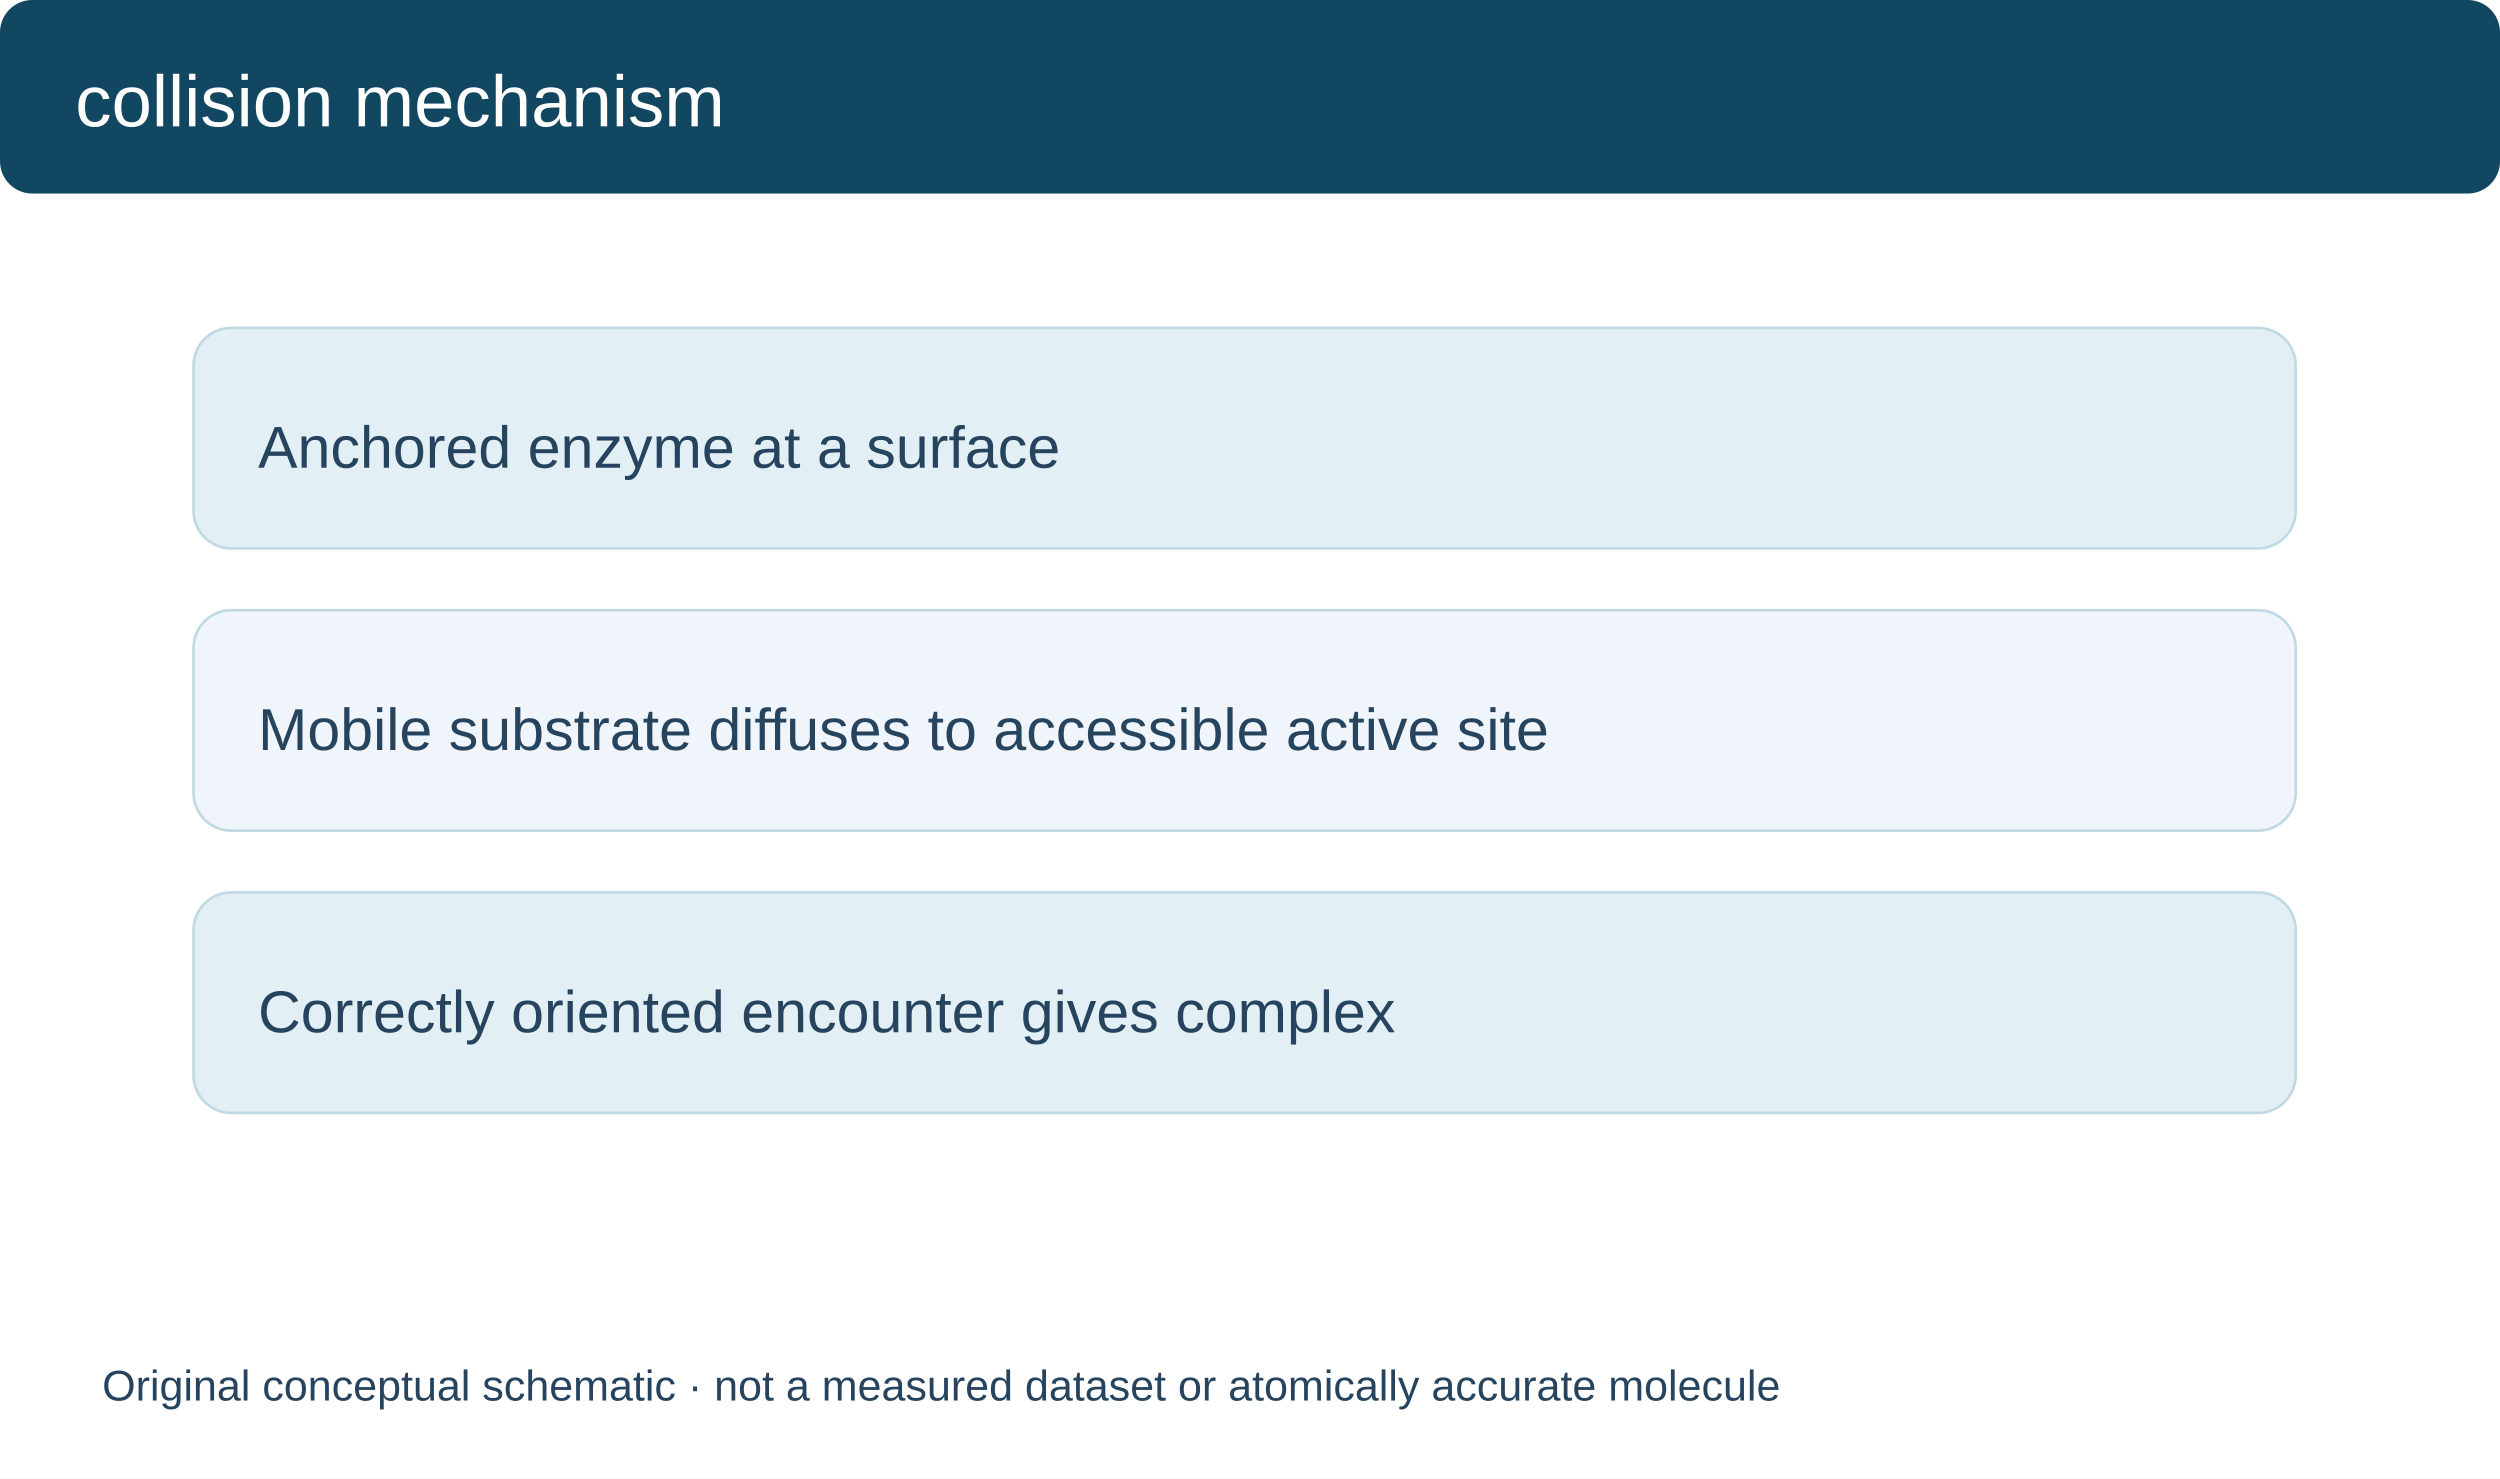
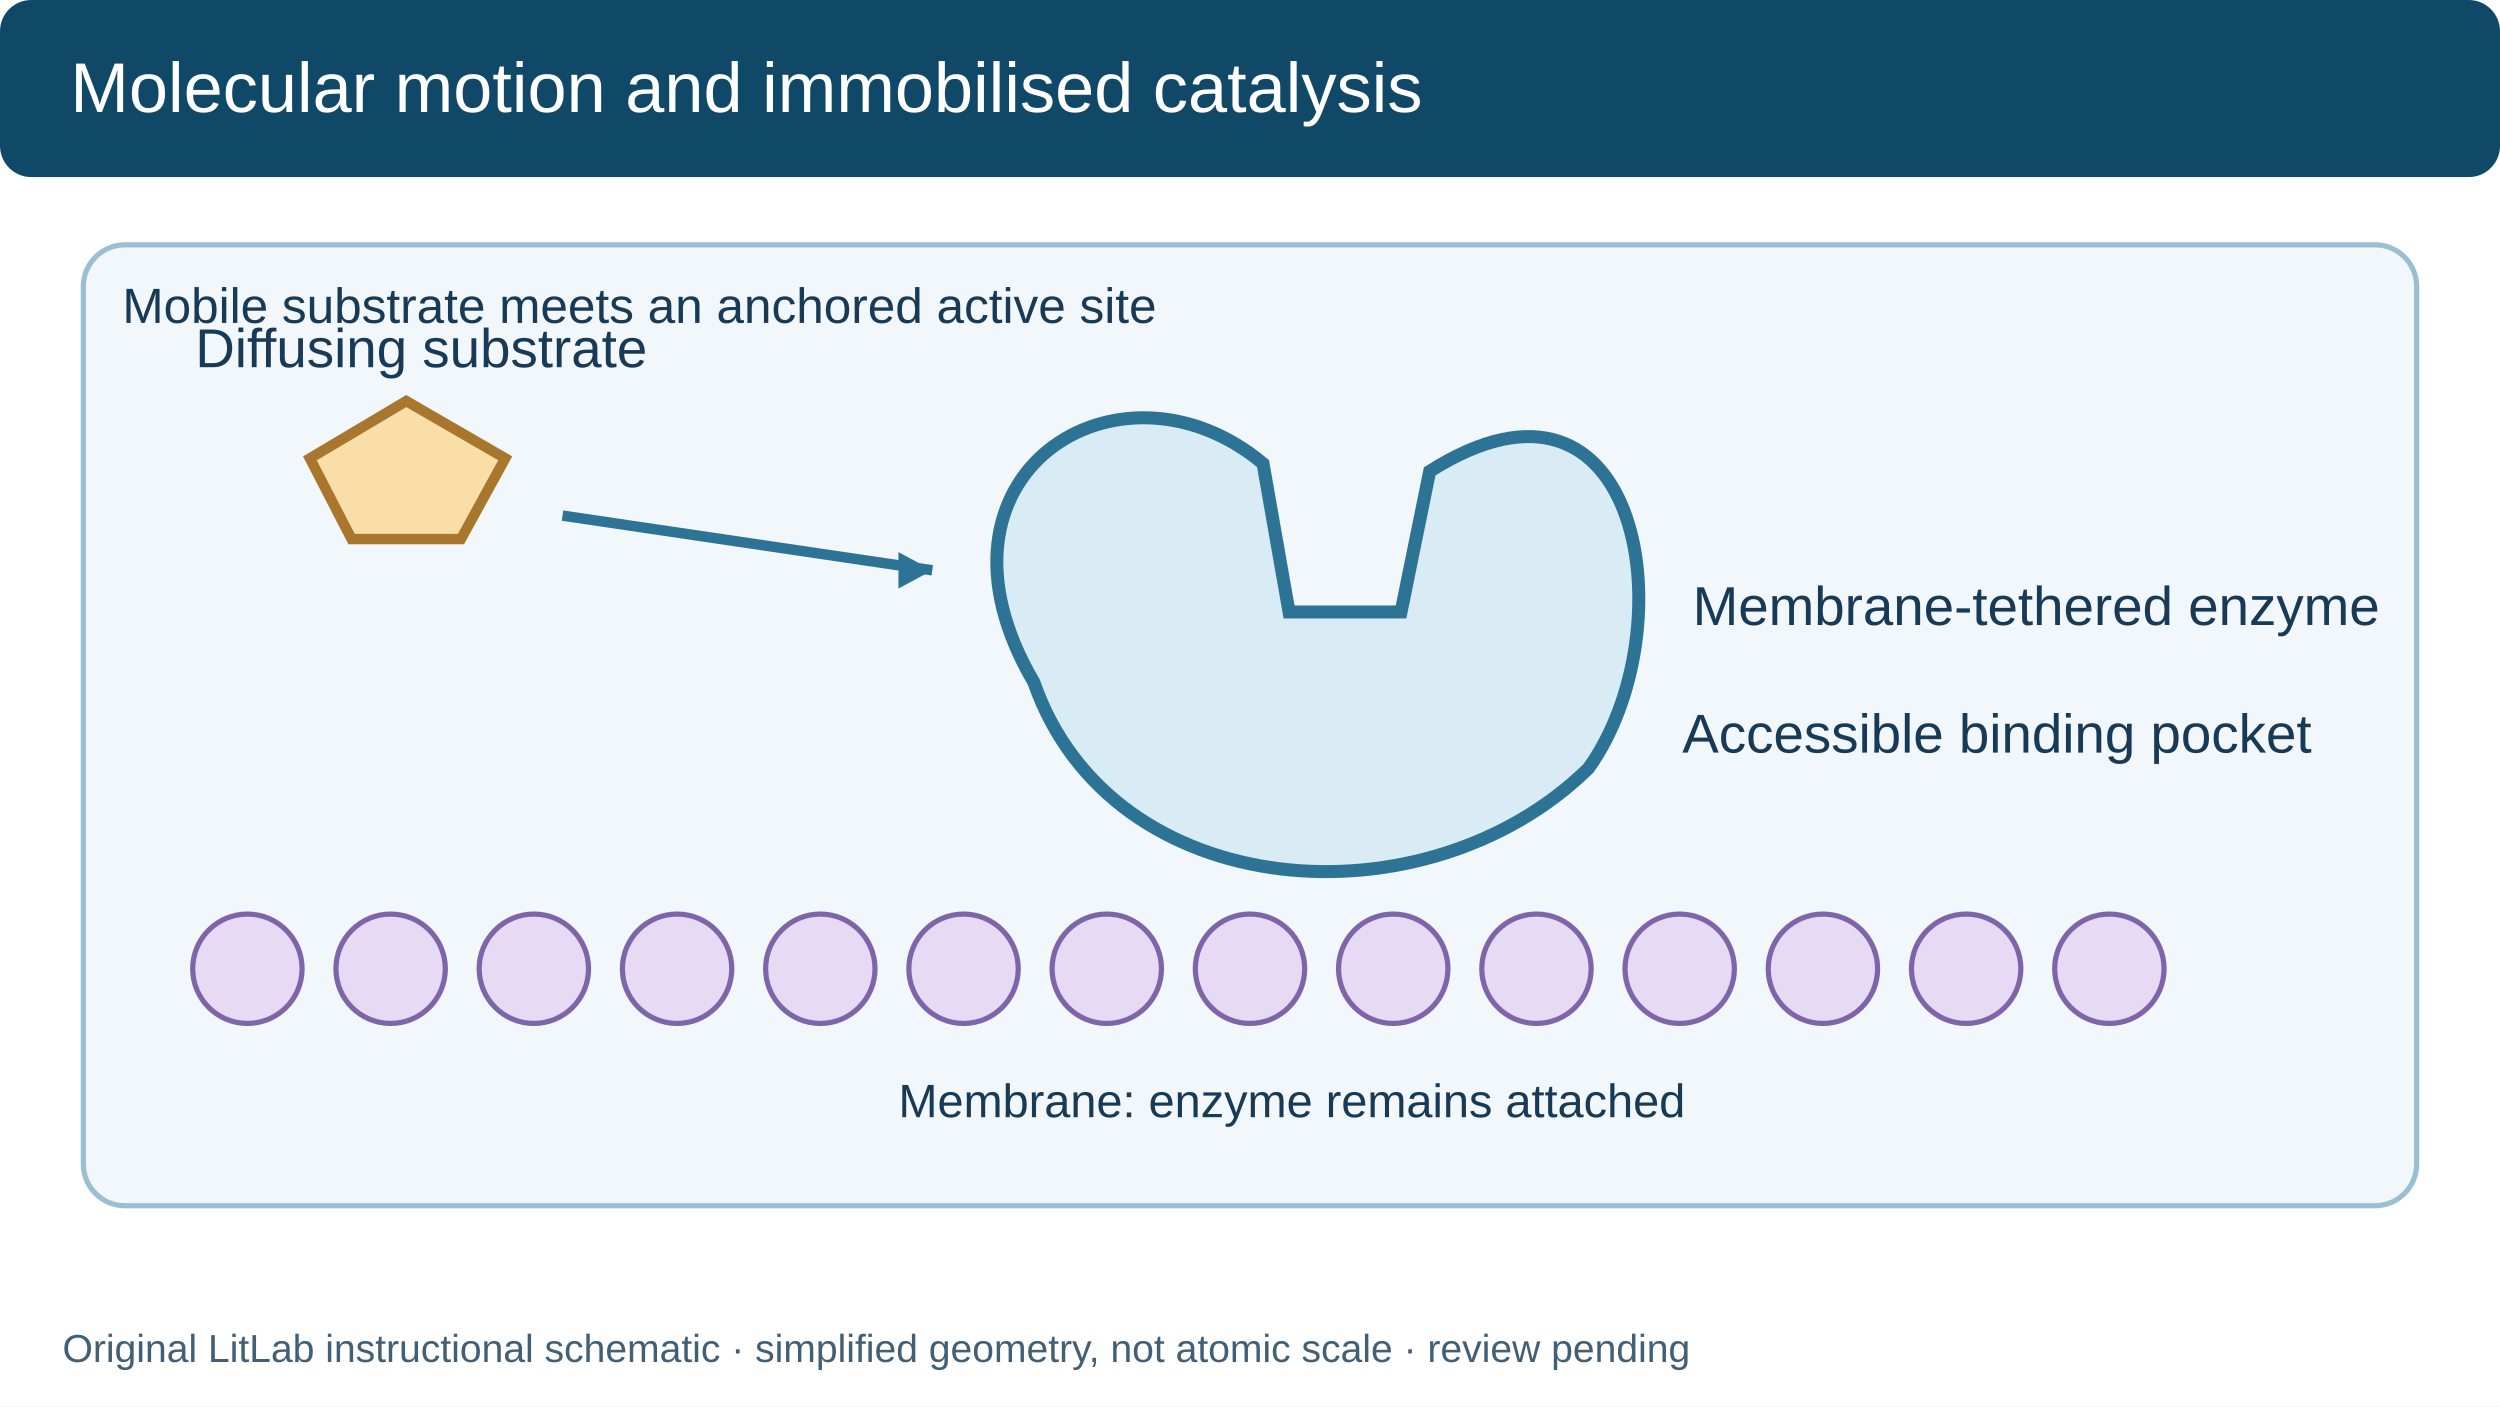
- <svg xmlns="http://www.w3.org/2000/svg" viewBox="0 0 930 550" role="img">
-   <rect width="930" height="550" fill="#fff" />
-   <rect width="930" height="72" rx="12" fill="#114761" />
-   <text x="28" y="47" fill="#fff" font-size="27" font-family="Arial,sans-serif">collision mechanism</text>
-   <rect x="72" y="122" width="782" height="82" rx="14" fill="#e2f0f6" stroke="#c1d9e3" />
-   <text x="96" y="174" fill="#27445f" font-size="22" font-family="Arial,sans-serif">Anchored enzyme at a surface</text>
-   <rect x="72" y="227" width="782" height="82" rx="14" fill="#eff5fa" stroke="#c1d9e3" />
-   <text x="96" y="279" fill="#27445f" font-size="22" font-family="Arial,sans-serif">Mobile substrate diffuses to accessible active site</text>
-   <rect x="72" y="332" width="782" height="82" rx="14" fill="#e2f0f6" stroke="#c1d9e3" />
-   <text x="96" y="384" fill="#27445f" font-size="22" font-family="Arial,sans-serif">Correctly oriented encounter gives complex</text>
-   <text x="38" y="521" fill="#27445f" font-size="16" font-family="Arial,sans-serif">Original conceptual schematic · not a measured dataset or atomically accurate molecule</text>
+ <svg xmlns="http://www.w3.org/2000/svg" role="img" viewBox="0 0 960 540">
+   <rect width="960" height="540" fill="#fff" />
+   <rect width="960" height="68" rx="12" fill="#104968" />
+   <text x="27" y="43" font-family="Arial,sans-serif" font-size="27" fill="#fff">Molecular motion and immobilised catalysis</text>
+   <rect x="32" y="94" width="896" height="369" rx="16" fill="#f1f7fa" stroke="#9bbfd2" stroke-width="2" />
+   <text x="47" y="124" font-family="Arial,sans-serif" font-size="19" fill="#183a56">Mobile substrate meets an anchored active site</text>
+   <circle cx="95" cy="372" r="21" fill="#e7daf5" stroke="#7e65aa" stroke-width="2" />
+   <circle cx="150" cy="372" r="21" fill="#e7daf5" stroke="#7e65aa" stroke-width="2" />
+   <circle cx="205" cy="372" r="21" fill="#e7daf5" stroke="#7e65aa" stroke-width="2" />
+   <circle cx="260" cy="372" r="21" fill="#e7daf5" stroke="#7e65aa" stroke-width="2" />
+   <circle cx="315" cy="372" r="21" fill="#e7daf5" stroke="#7e65aa" stroke-width="2" />
+   <circle cx="370" cy="372" r="21" fill="#e7daf5" stroke="#7e65aa" stroke-width="2" />
+   <circle cx="425" cy="372" r="21" fill="#e7daf5" stroke="#7e65aa" stroke-width="2" />
+   <circle cx="480" cy="372" r="21" fill="#e7daf5" stroke="#7e65aa" stroke-width="2" />
+   <circle cx="535" cy="372" r="21" fill="#e7daf5" stroke="#7e65aa" stroke-width="2" />
+   <circle cx="590" cy="372" r="21" fill="#e7daf5" stroke="#7e65aa" stroke-width="2" />
+   <circle cx="645" cy="372" r="21" fill="#e7daf5" stroke="#7e65aa" stroke-width="2" />
+   <circle cx="700" cy="372" r="21" fill="#e7daf5" stroke="#7e65aa" stroke-width="2" />
+   <circle cx="755" cy="372" r="21" fill="#e7daf5" stroke="#7e65aa" stroke-width="2" />
+   <circle cx="810" cy="372" r="21" fill="#e7daf5" stroke="#7e65aa" stroke-width="2" />
+   <path d="M397 262 C350 182 430 132 485 178 L495 235 L538 235 L549 181 C631 129 648 242 610 295 C548 356 427 348 397 262 Z" fill="#d9ecf5" stroke="#2d7396" stroke-width="5" />
+   <path d="M119 176 L156 154 L194 176 L177 207 L135 207 Z" fill="#f9dfa7" stroke="#a8762d" stroke-width="4" />
+   <line x1="216" y1="198" x2="358" y2="219" stroke="#2d7396" stroke-width="4" />
+   <polygon points="358,219 345,212 345,226" fill="#2d7396" />
+   <text x="75" y="141" font-family="Arial,sans-serif" font-size="21" fill="#183a56">Diffusing substrate</text>
+   <text x="650" y="240" font-family="Arial,sans-serif" font-size="21" fill="#183a56">Membrane-tethered enzyme</text>
+   <text x="646" y="289" font-family="Arial,sans-serif" font-size="21" fill="#183a56">Accessible binding pocket</text>
+   <text x="345" y="429" font-family="Arial,sans-serif" font-size="18" fill="#183a56">Membrane: enzyme remains attached</text>
+   <text x="24" y="523" font-family="Arial,sans-serif" font-size="15" fill="#425f75">Original LitLab instructional schematic · simplified geometry, not atomic scale · review pending</text>
</svg>
